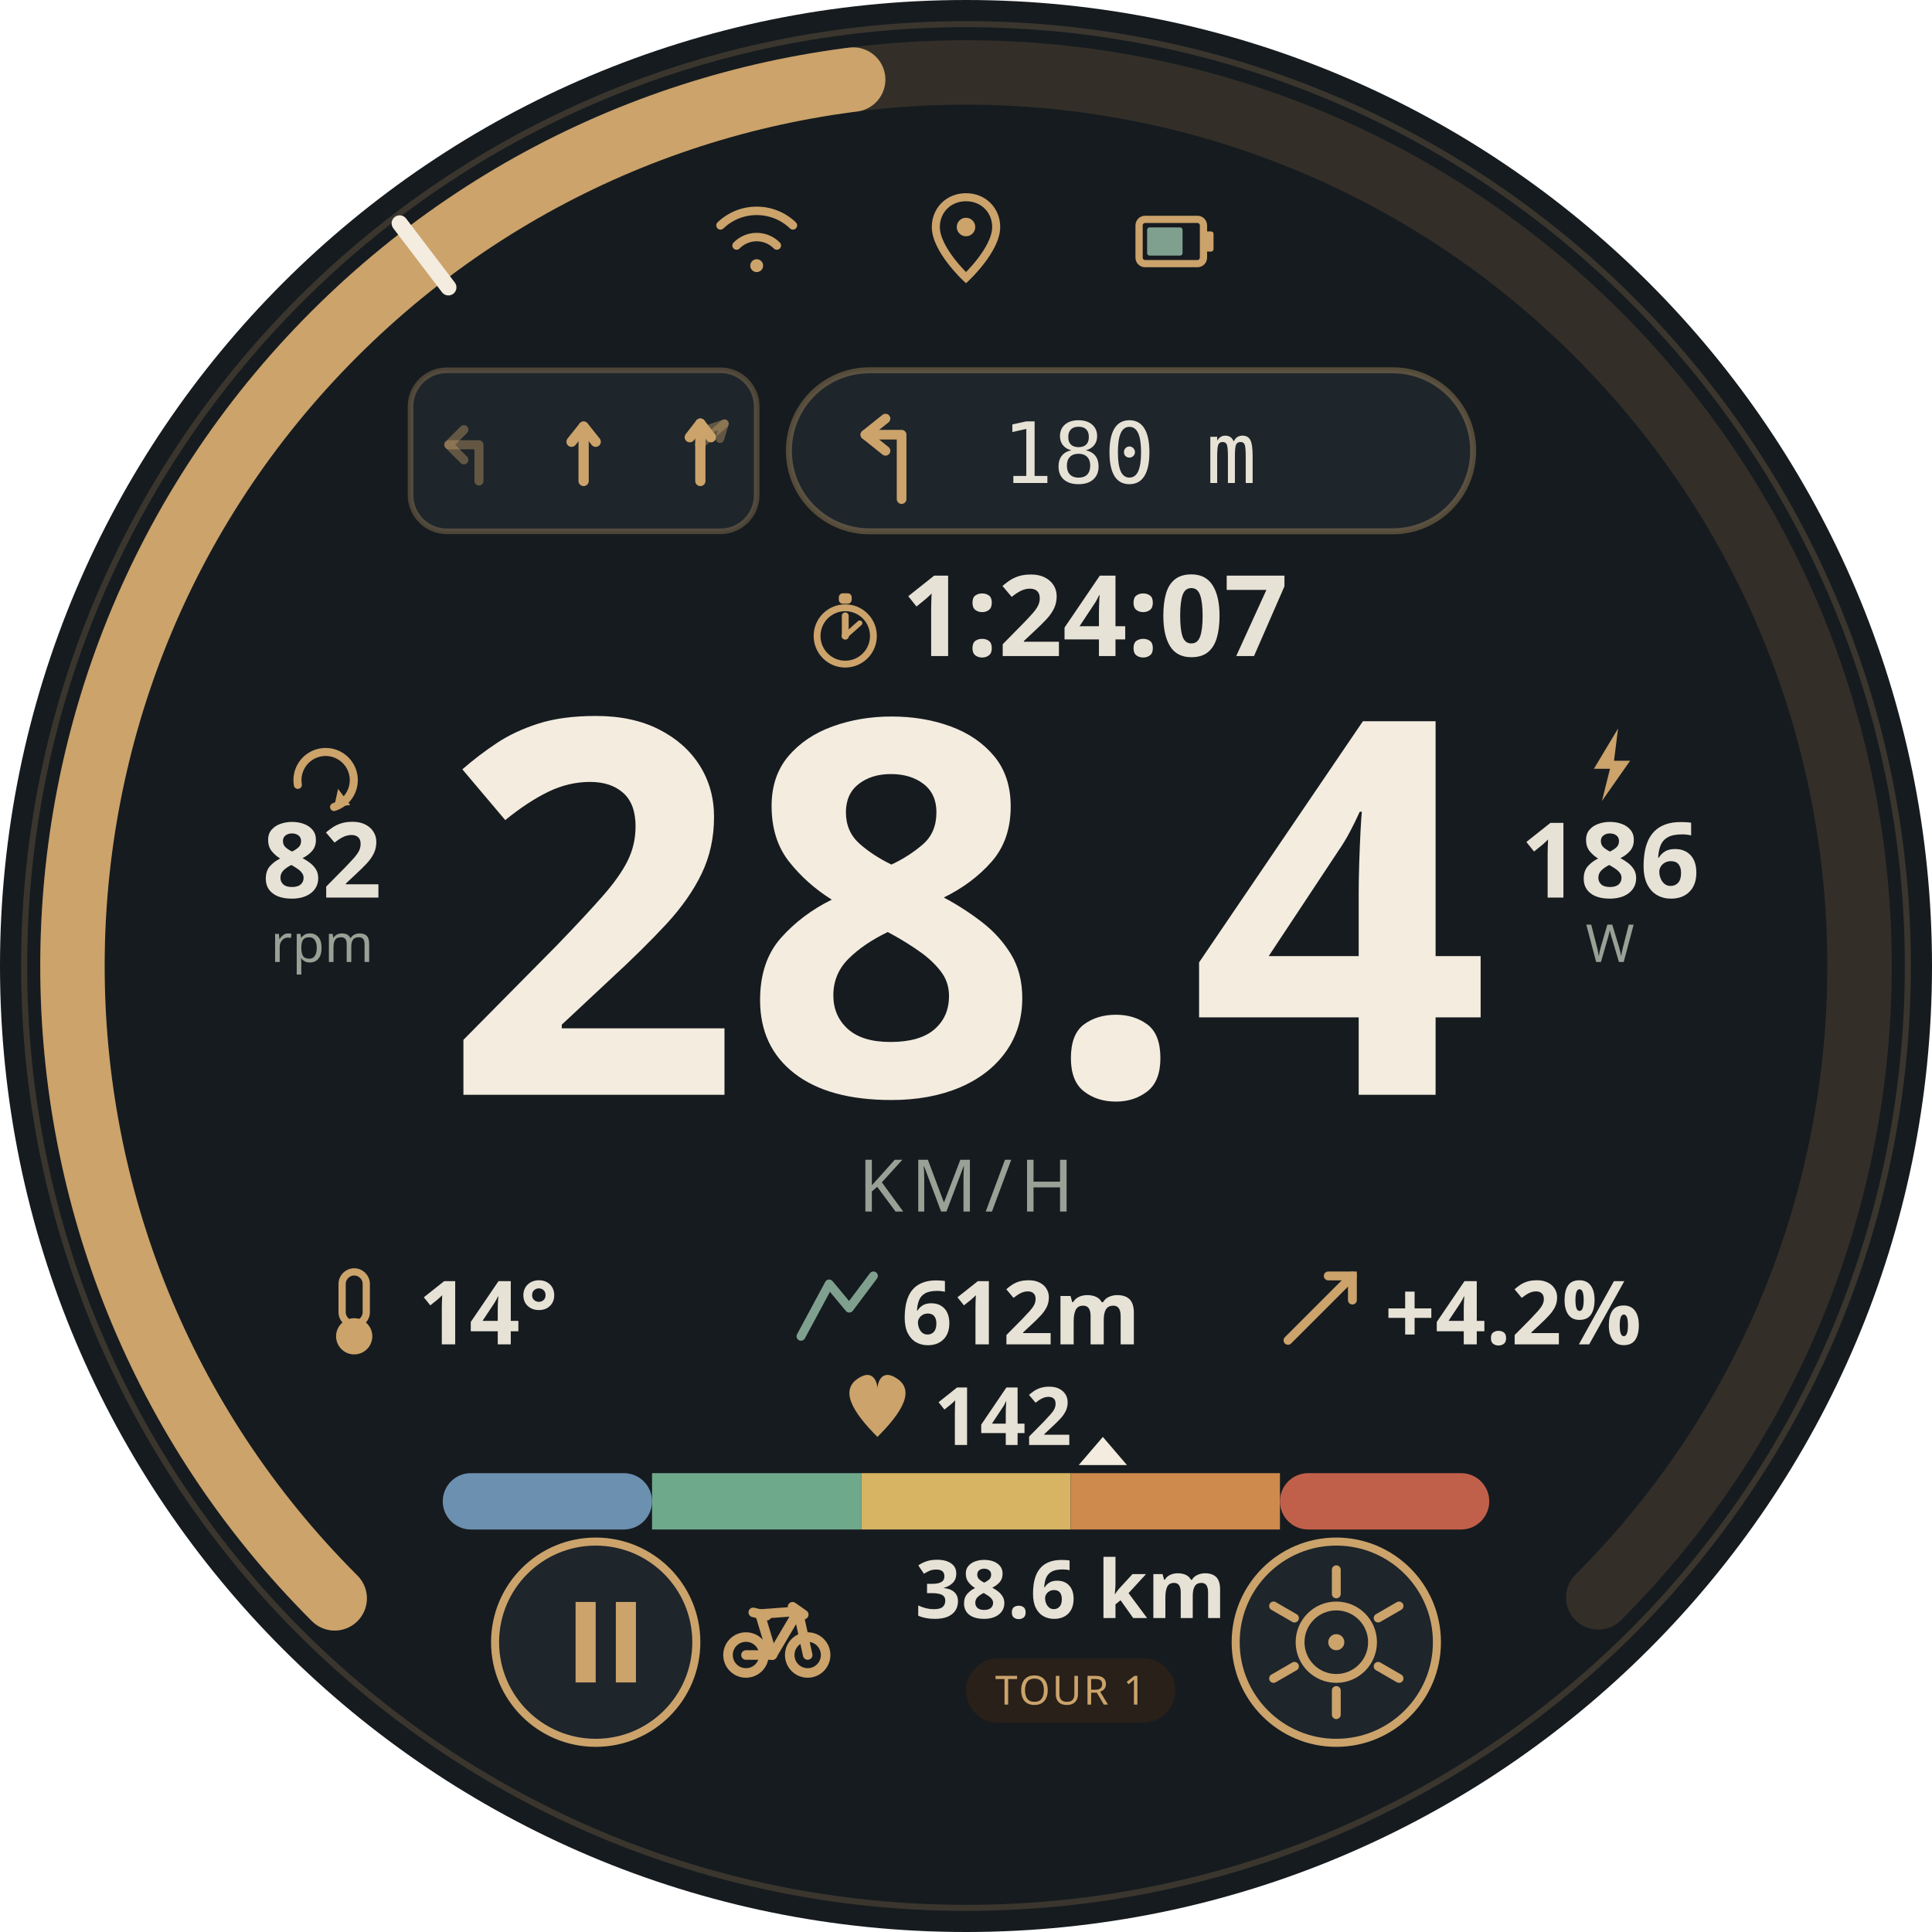
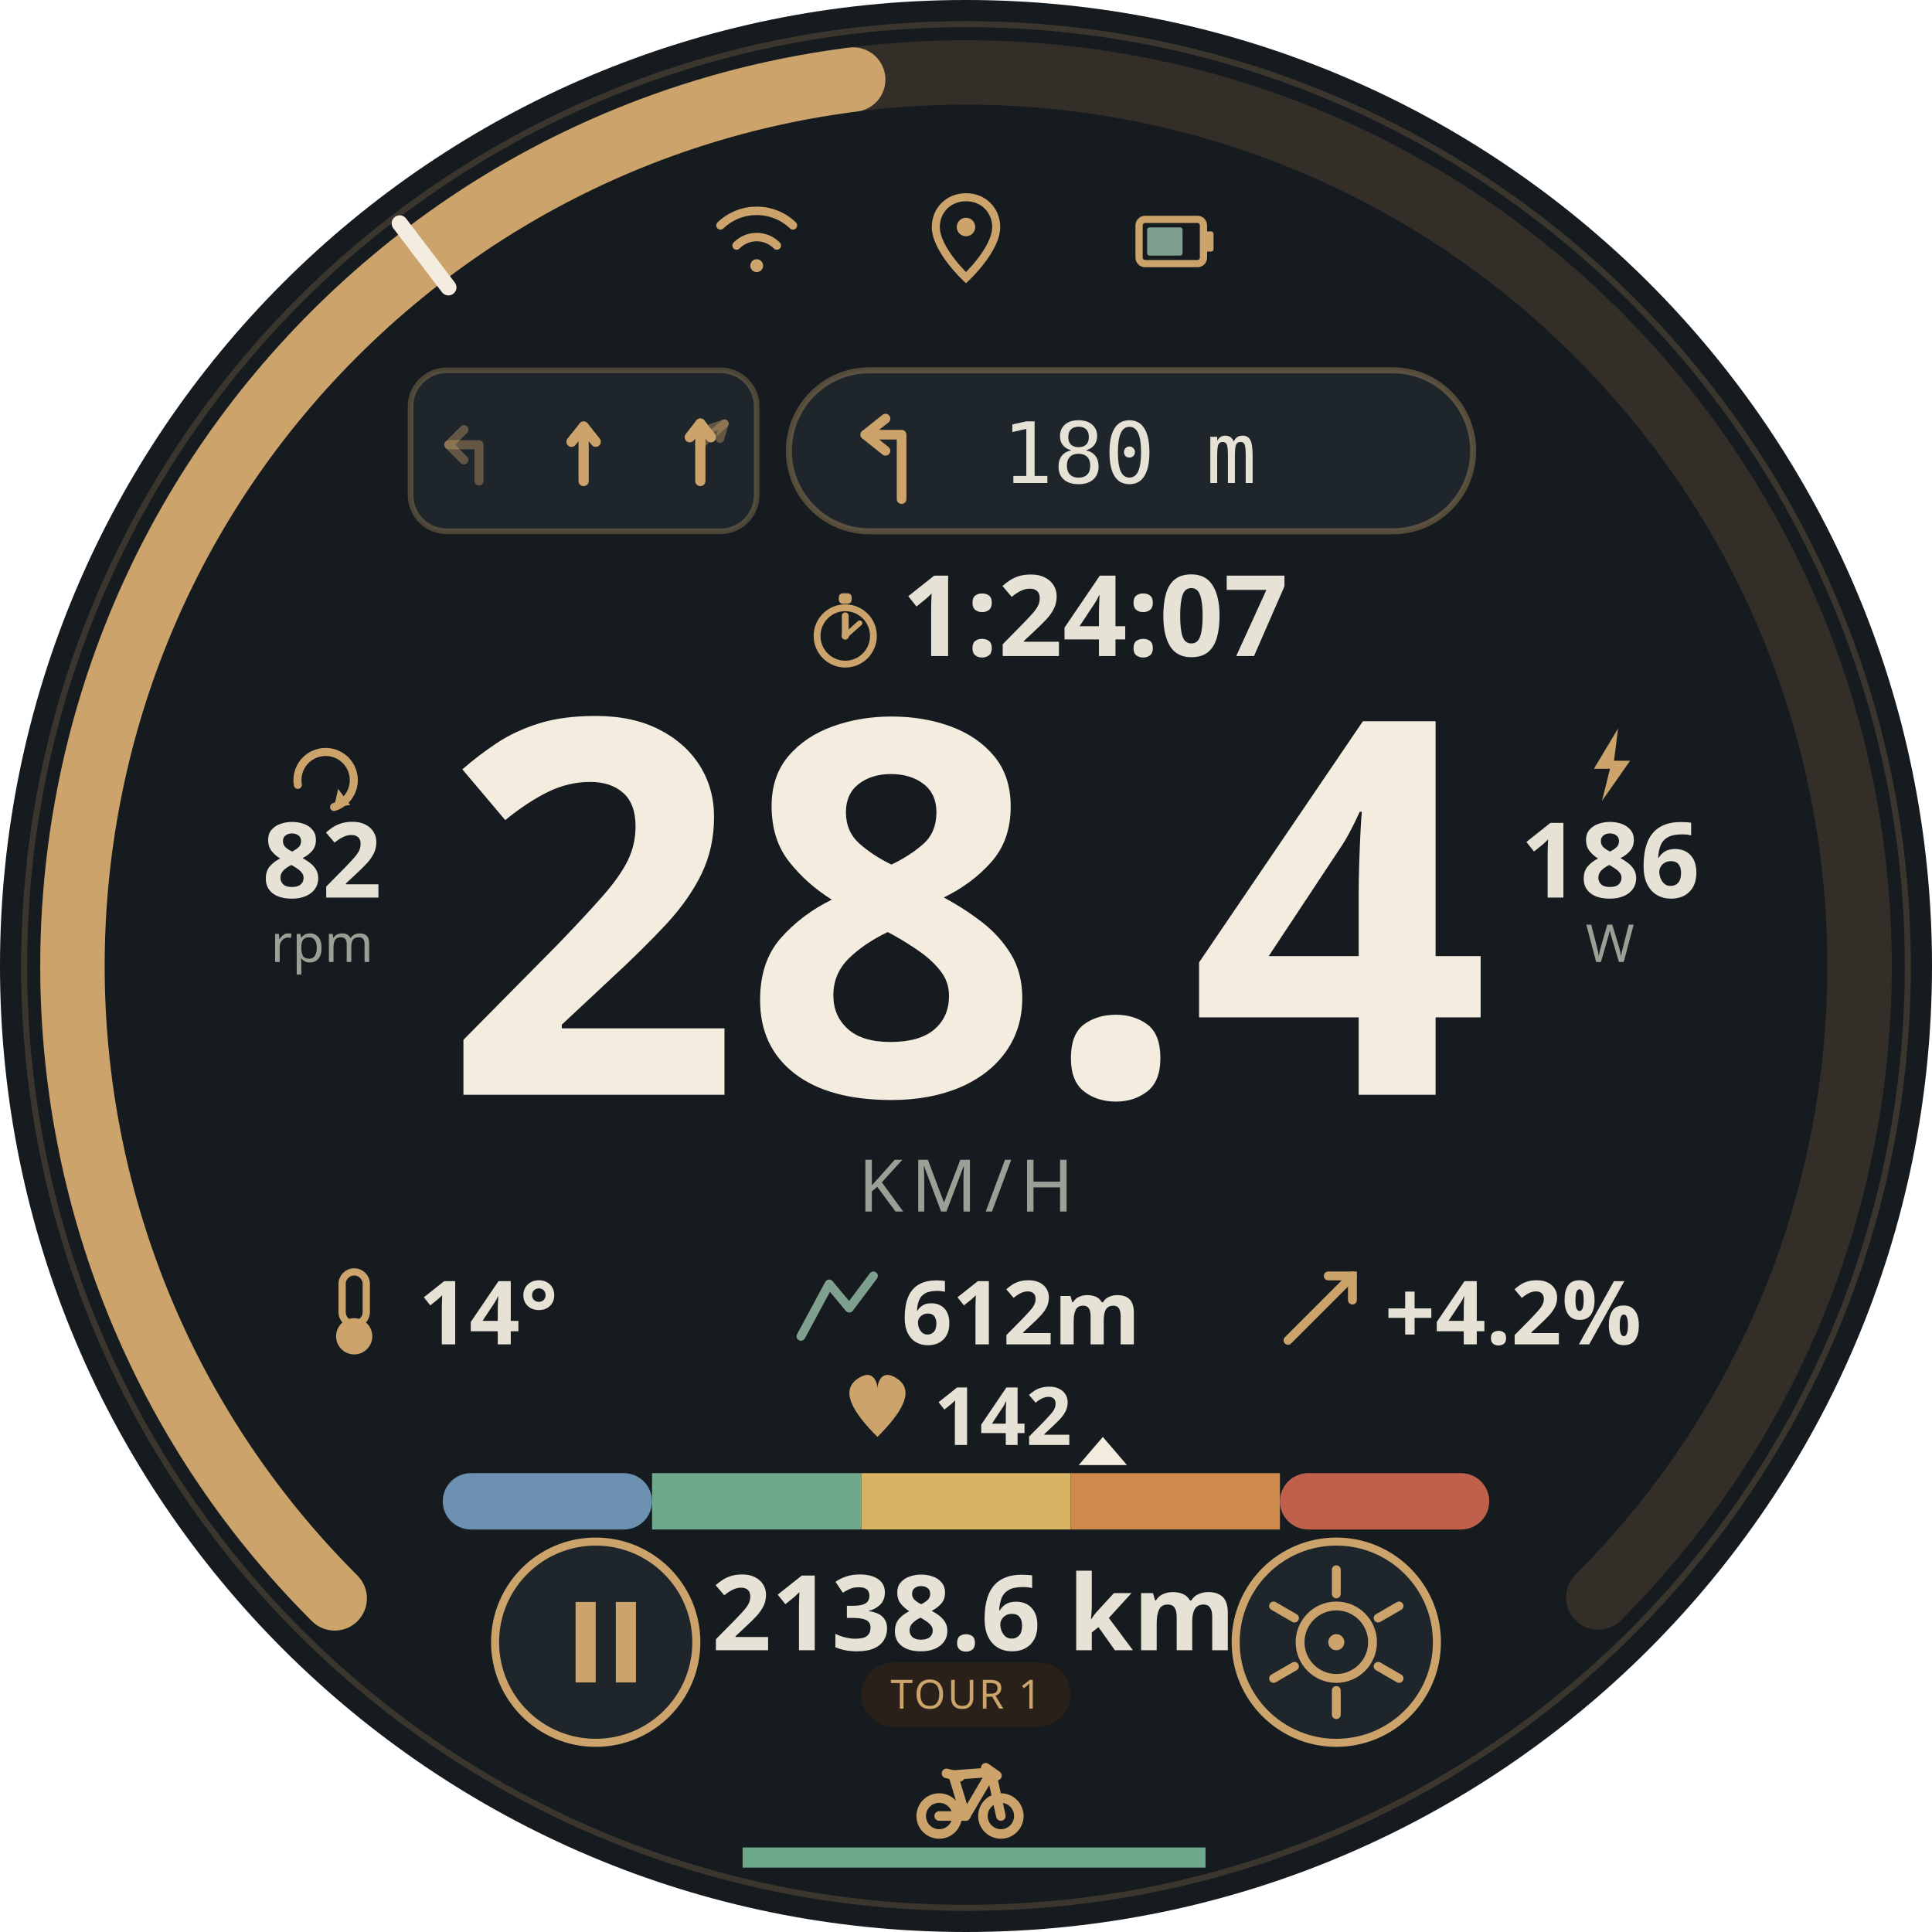
- <svg xmlns="http://www.w3.org/2000/svg" viewBox="0 0 480 480" role="img" aria-label="Rim &amp; Ridge Mainscreen: zentrale Geschwindigkeit, Speed-Arc, Spur-Anzeige, Navigationshinweis, Fahrzeit/Uhrzeit, Statuszeile, Trittfrequenz, Watt, Temperatur, Höhe, Steigung, Herzfrequenz-Zonenband, Fahrzustand-Icon, Distanz, Modus-Chip, Pause- und Einstellungen-Tasten">
+ <svg xmlns="http://www.w3.org/2000/svg" viewBox="0 0 480 480" role="img" aria-label="Rim &amp; Ridge Mainscreen: zentrale Geschwindigkeit, Speed-Arc, Spur-Anzeige, Navigationshinweis, Fahrzeit/Uhrzeit, Statuszeile, Trittfrequenz, Watt, Temperatur, Höhe, Steigung, Herzfrequenz-Zonenband, Distanz, Modus-Chip, Fahrzustand-Icon, Straßenqualität-Indikator, Pause- und Einstellungen-Tasten">
  <circle cx="240" cy="240" r="240" fill="#161B1F" />
  <circle cx="240" cy="240" r="234" fill="none" stroke="#3A362E" stroke-width="1.5" />
  <circle cx="240" cy="240" r="222" fill="none" stroke="#332F28" stroke-width="16" stroke-linecap="round" stroke-dasharray="1046.15 348.72" transform="rotate(135 240 240)" />
  <circle cx="240" cy="240" r="222" fill="none" stroke="#CBA36B" stroke-width="16" stroke-linecap="round" stroke-dasharray="495.05 899.82" transform="rotate(135 240 240)" />
  <line x1="111.4" y1="71.4" x2="99.3" y2="55.5" stroke="#F3ECDF" stroke-width="4" stroke-linecap="round" />
  <g transform="translate(188,60)" fill="none" stroke="#CBA36B" stroke-width="2.1" stroke-linecap="round">
    <circle cx="0" cy="6" r="1.6" fill="#CBA36B" stroke="none" />
    <path d="M -5,1 A 7 7 0 0 1 5,1" />
    <path d="M -9,-4 A 13 13 0 0 1 9,-4" />
  </g>
  <g transform="translate(240,58)">
    <path d="M0,-9 C4.4,-9 7.5,-5.7 7.5,-1.6 C7.5,4 0,11 0,11 C0,11 -7.5,4 -7.5,-1.6 C-7.5,-5.7 -4.4,-9 0,-9 Z" fill="none" stroke="#CBA36B" stroke-width="2" />
    <circle cx="0" cy="-1.6" r="2.3" fill="#CBA36B" />
  </g>
  <g transform="translate(292,60)">
    <rect x="-9" y="-5.5" width="16" height="11" rx="1.5" fill="none" stroke="#CBA36B" stroke-width="1.8" />
    <rect x="7.3" y="-2.5" width="2.2" height="5" rx="0.6" fill="#CBA36B" />
    <rect x="-7" y="-3.5" width="8.8" height="7" rx="0.6" fill="#7FA08F" />
  </g>
  <g id="laneGroup">
    <rect x="102" y="92" width="86" height="40" rx="9" fill="#1E252B" stroke="#CBA36B" stroke-opacity="0.3" stroke-width="1.4" />
    <g transform="translate(116,112) scale(0.75)" fill="none" stroke="#CBA36B" stroke-opacity="0.4" stroke-width="3" stroke-linecap="round" stroke-linejoin="round">
      <path d="M4,10 L4,-2 L-6,-2" />
      <path d="M-6,-2 L-1,-7 M-6,-2 L-1,3" />
    </g>
    <g transform="translate(145,112) scale(0.75)" fill="none" stroke="#CBA36B" stroke-width="3.4" stroke-linecap="round" stroke-linejoin="round">
      <path d="M0,10 L0,-8" />
      <path d="M-4,-3 L0,-8 L4,-3" />
    </g>
    <g transform="translate(174,112) scale(0.75)" fill="none" stroke="#CBA36B" stroke-width="3.4" stroke-linecap="round" stroke-linejoin="round">
      <path d="M0,10 L0,-2" />
      <path d="M0,-2 L0,-9" />
      <path d="M-3.5,-4.5 L0,-9 L3.5,-4.5" />
    </g>
    <g transform="translate(174,112) scale(0.75)" fill="none" stroke="#CBA36B" stroke-opacity="0.4" stroke-width="2.8" stroke-linecap="round" stroke-linejoin="round">
      <path d="M0,-2 L8,-9" />
      <path d="M8,-9 L3.5,-7.5 M8,-9 L6.5,-4" />
    </g>
  </g>
  <g id="navChipGroup" transform="translate(46,0)">
    <rect x="150" y="92" width="170" height="40" rx="20" fill="#1E252B" stroke="#CBA36B" stroke-opacity="0.35" stroke-width="1.5" />
    <g transform="translate(178,112)" fill="none" stroke="#CBA36B" stroke-width="2.4" stroke-linecap="round" stroke-linejoin="round">
      <path d="M0,12 L0,-4 L-9,-4" />
      <path d="M-9,-4 L-4,-8 M-9,-4 L-4,0" />
    </g>
    <text x="203" y="120" font-family="'IBM Plex Mono',monospace" font-size="21" fill="#E7E2D6">180 m</text>
  </g>
  <g id="timeGroup">
    <g transform="translate(210,157)" fill="none" stroke="#CBA36B" stroke-width="1.7" stroke-linecap="round" stroke-linejoin="round">
      <rect x="-1.6" y="-9.6" width="3.2" height="2.6" rx="1" fill="#CBA36B" stroke="none" />
      <circle cx="0" cy="1" r="7" fill="none" />
      <line x1="0" y1="1" x2="0" y2="-4" />
      <line x1="0" y1="1" x2="3.6" y2="-2.2" stroke-width="1.3" />
      <circle cx="0" cy="1" r="0.9" fill="#CBA36B" stroke="none" />
    </g>
    <text x="224" y="163" font-family="'Big Shoulders Display'" font-weight="600" font-size="28" fill="#E7E2D6">1:24:07</text>
  </g>
  <g transform="translate(80,193)" fill="none" stroke="#CBA36B" stroke-width="2" stroke-linecap="round">
    <path d="M -6,2 A 7 7 0 1 1 3,7.5" />
    <path d="M3,7.5 L7,7 L4,3" fill="#CBA36B" stroke="none" />
  </g>
  <text x="80" y="223" text-anchor="middle" font-family="'Big Shoulders Display'" font-weight="600" font-size="26" fill="#E7E2D6">82</text>
  <text x="80" y="239" text-anchor="middle" font-family="'IBM Plex Mono'" font-size="13" fill="#9BA097">rpm</text>
  <g transform="translate(400,190)">
    <polygon points="2,-9 -4,1 0,1 -2,9 5,-1 1,-1" fill="#CBA36B" />
  </g>
  <text x="400" y="223" text-anchor="middle" font-family="'Big Shoulders Display'" font-weight="600" font-size="26" fill="#E7E2D6">186</text>
  <text x="400" y="239" text-anchor="middle" font-family="'IBM Plex Mono'" font-size="13" fill="#9BA097">W</text>
  <text x="240" y="272" text-anchor="middle" font-family="'Big Shoulders Display'" font-weight="700" font-size="130" fill="#F3ECDF">28.4</text>
  <text x="240" y="301" text-anchor="middle" font-family="'IBM Plex Mono'" font-size="18" letter-spacing="2" fill="#9BA097">KM/H</text>
  <g transform="translate(88,325)" fill="none" stroke="#CBA36B" stroke-width="1.8">
    <rect x="-3" y="-9" width="6" height="13" rx="3" />
    <circle cx="0" cy="7" r="4.5" fill="#CBA36B" stroke="none" />
  </g>
  <text x="104" y="334" font-family="'Big Shoulders Display'" font-weight="600" font-size="22" fill="#E7E2D6">14°</text>
  <g transform="translate(208,325)">
    <polyline points="-9,7 -2,-6 3,0 9,-8" fill="none" stroke="#7FA08F" stroke-width="2.2" stroke-linecap="round" stroke-linejoin="round" />
  </g>
  <text x="224" y="334" font-family="'Big Shoulders Display'" font-weight="600" font-size="22" fill="#E7E2D6">612m</text>
  <g transform="translate(328,325)" stroke="#CBA36B" stroke-width="2.2" stroke-linecap="round">
    <line x1="-8" y1="8" x2="8" y2="-8" />
    <path d="M2,-8 L8,-8 L8,-2" fill="none" />
  </g>
  <text x="344" y="334" font-family="'Big Shoulders Display'" font-weight="600" font-size="22" fill="#E7E2D6">+4.2%</text>
  <g transform="translate(218,353)">
    <path d="M0,4 C-6,-2 -10,-8 -4,-11 C-1,-12.5 0,-9.5 0,-8 C0,-9.5 1,-12.5 4,-11 C10,-8 6,-2 0,4 Z" fill="#CBA36B" />
  </g>
  <text x="232" y="359" font-family="'Big Shoulders Display'" font-weight="600" font-size="20" fill="#E7E2D6">142</text>
  <rect x="110" y="366" width="52" height="14" rx="7" fill="#6C90B0" />
  <rect x="162" y="366" width="52" height="14" fill="#6FA98C" />
  <rect x="214" y="366" width="52" height="14" fill="#D7B463" />
  <rect x="266" y="366" width="52" height="14" fill="#CE8A4C" />
  <rect x="318" y="366" width="52" height="14" rx="7" fill="#C1604A" />
  <polygon points="274,357 268,364 280,364" fill="#F3ECDF" />
  <circle cx="148" cy="408" r="25" fill="#1E252B" stroke="#CBA36B" stroke-width="2" />
  <rect x="143" y="398" width="5" height="20" fill="#CBA36B" />
  <rect x="153" y="398" width="5" height="20" fill="#CBA36B" />
  <circle cx="332" cy="408" r="25" fill="#1E252B" stroke="#CBA36B" stroke-width="2" />
  <circle cx="332" cy="408" r="9" fill="none" stroke="#CBA36B" stroke-width="2.2" />
  <circle cx="332" cy="408" r="2" fill="#CBA36B" />
  <g stroke="#CBA36B" stroke-width="2.2" stroke-linecap="round">
    <line x1="332" y1="396" x2="332" y2="390" transform="rotate(0 332 408)" />
    <line x1="332" y1="396" x2="332" y2="390" transform="rotate(60 332 408)" />
    <line x1="332" y1="396" x2="332" y2="390" transform="rotate(120 332 408)" />
    <line x1="332" y1="396" x2="332" y2="390" transform="rotate(180 332 408)" />
    <line x1="332" y1="396" x2="332" y2="390" transform="rotate(240 332 408)" />
    <line x1="332" y1="396" x2="332" y2="390" transform="rotate(300 332 408)" />
  </g>
-   <g id="rideStateIcon" transform="translate(193,407) scale(1.394)" fill="none" stroke="#CBA36B" stroke-width="1.7" stroke-linecap="round" stroke-linejoin="round">
+   <text x="307" y="410" text-anchor="end" font-family="'Big Shoulders Display'" font-weight="700" font-size="26" fill="#E7E2D6">2138.6 km</text>
+   <rect x="214" y="413" width="52" height="16" rx="8" fill="#282019" />
+   <text x="240" y="424.5" text-anchor="middle" font-family="'IBM Plex Mono'" font-size="10" letter-spacing="0.5" fill="#CBA36B">TOUR 1</text>
+   <g id="rideStateIcon" transform="translate(241,447) scale(1.394)" fill="none" stroke="#CBA36B" stroke-width="1.7" stroke-linecap="round" stroke-linejoin="round">
    <circle cx="-5.5" cy="3" r="3.2" />
    <circle cx="5.5" cy="3" r="3.2" />
    <path d="M-5.5,3 L-0.8,3" />
    <path d="M-0.8,3 L-3,-4.3" />
    <path d="M-0.8,3 L3.8,-4.8" />
    <path d="M3.8,-4.8 L5.5,3" />
    <path d="M-3,-4.3 L3.8,-4.8" />
    <path d="M-4.2,-4.6 L-1.8,-4" />
    <path d="M2.8,-5.6 L4.8,-4.2" />
  </g>
-   <text x="266" y="402" text-anchor="middle" font-family="'Big Shoulders Display'" font-weight="600" font-size="20" fill="#E7E2D6">38.6 km</text>
-   <rect x="240" y="412" width="52" height="16" rx="8" fill="#282019" />
-   <text x="266" y="423.5" text-anchor="middle" font-family="'IBM Plex Mono'" font-size="10" letter-spacing="0.5" fill="#CBA36B">TOUR 1</text>
+   <line x1="184.5" y1="461.5" x2="299.5" y2="461.5" stroke="#6FA98C" stroke-width="5" />
</svg>
